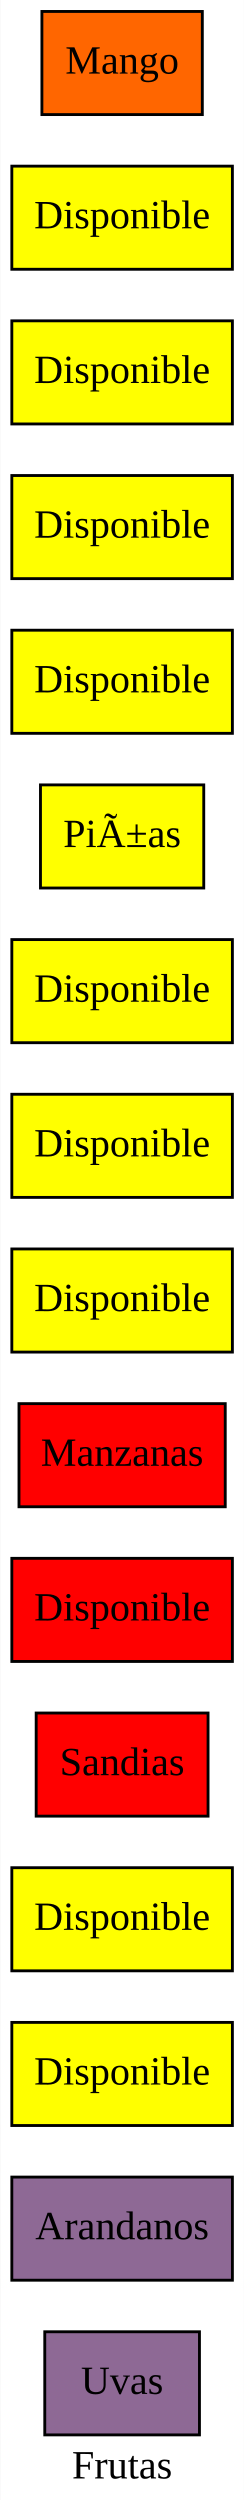
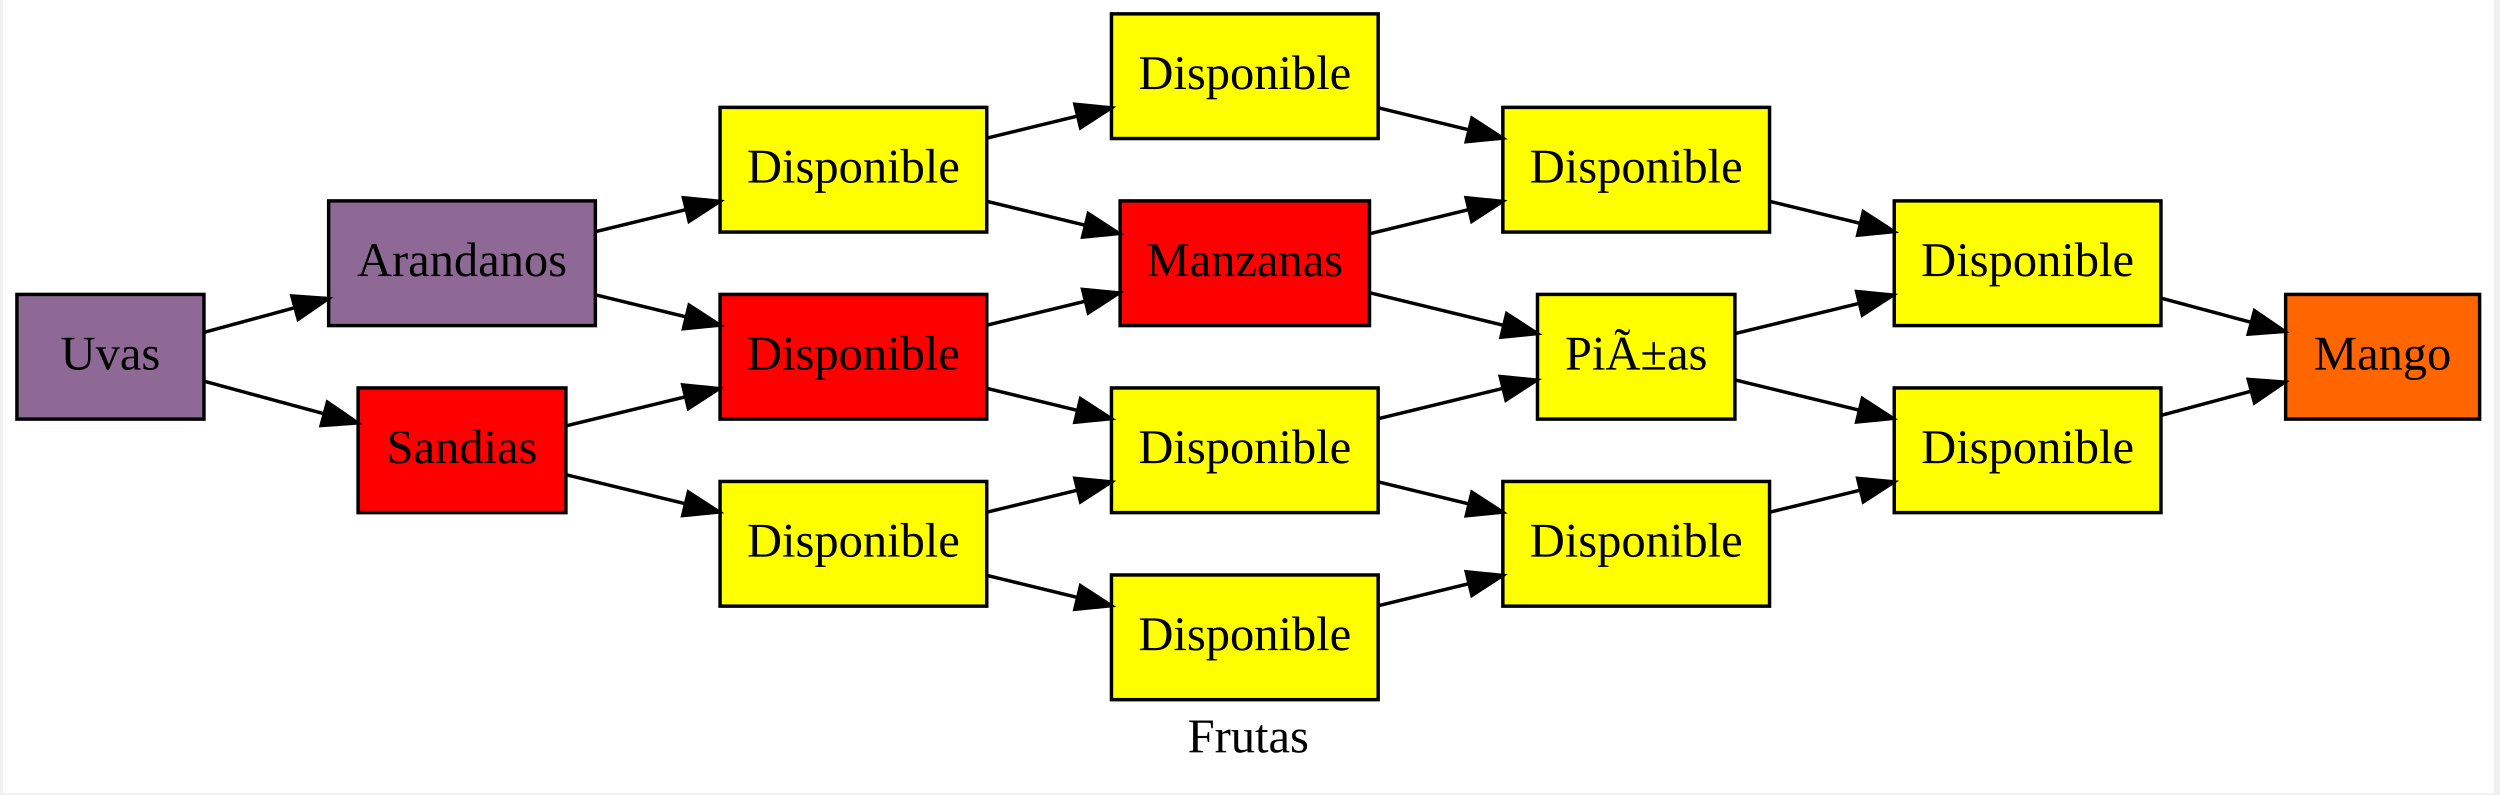
- <svg xmlns="http://www.w3.org/2000/svg" width="56pt" height="576pt" viewBox="0.00 0.00 55.83 576.00">
-   <g id="graph0" class="graph" transform="scale(0.66 0.66) rotate(0) translate(4 873)">
-     <polygon fill="white" stroke="transparent" points="-4,4 -4,-873 81,-873 81,4 -4,4" />
-     <text text-anchor="middle" x="38.5" y="-7.8" font-family="Times New Roman,serif" font-size="14.00">Frutas</text>
+ <svg xmlns="http://www.w3.org/2000/svg" width="576pt" height="183pt" viewBox="0.00 0.00 576.00 183.45">
+   <g id="graph0" class="graph" transform="scale(0.8 0.8) rotate(0) translate(4 225)">
+     <polygon fill="white" stroke="transparent" points="-4,4 -4,-225 715,-225 715,4 -4,4" />
+     <text text-anchor="middle" x="355.5" y="-7.8" font-family="Times New Roman,serif" font-size="14.00">Frutas</text>
    <g id="node1" class="node">
-       <polygon fill="#8e6995" stroke="black" points="65.5,-59 11.5,-59 11.5,-23 65.5,-23 65.5,-59" />
-       <text text-anchor="middle" x="38.5" y="-37.3" font-family="Times New Roman,serif" font-size="14.00">Uvas</text>
+       <polygon fill="#8e6995" stroke="black" points="54,-140 0,-140 0,-104 54,-104 54,-140" />
+       <text text-anchor="middle" x="27" y="-118.3" font-family="Times New Roman,serif" font-size="14.00">Uvas</text>
    </g>
    <g id="node2" class="node">
-       <polygon fill="#8e6995" stroke="black" points="77,-113 0,-113 0,-77 77,-77 77,-113" />
-       <text text-anchor="middle" x="38.5" y="-91.3" font-family="Times New Roman,serif" font-size="14.00">Arandanos</text>
+       <polygon fill="#8e6995" stroke="black" points="167,-167 90,-167 90,-131 167,-131 167,-167" />
+       <text text-anchor="middle" x="128.5" y="-145.3" font-family="Times New Roman,serif" font-size="14.00">Arandanos</text>
+     </g>
+     <g id="edge1" class="edge">
+       <path fill="none" stroke="black" d="M54.14,-129.09C62.18,-131.27 71.28,-133.74 80.27,-136.18" />
+       <polygon fill="black" stroke="black" points="79.36,-139.56 89.93,-138.81 81.2,-132.81 79.36,-139.56" />
+     </g>
+     <g id="node5" class="node">
+       <polygon fill="#ff0000" stroke="black" points="158.5,-113 98.5,-113 98.5,-77 158.5,-77 158.5,-113" />
+       <text text-anchor="middle" x="128.5" y="-91.3" font-family="Times New Roman,serif" font-size="14.00">Sandias</text>
+     </g>
+     <g id="edge13" class="edge">
+       <path fill="none" stroke="black" d="M54.14,-114.91C64.65,-112.05 76.99,-108.71 88.52,-105.58" />
+       <polygon fill="black" stroke="black" points="89.64,-108.9 98.38,-102.9 87.81,-102.14 89.64,-108.9" />
    </g>
    <g id="node3" class="node">
-       <polygon fill="#ffff00" stroke="black" points="77,-167 0,-167 0,-131 77,-131 77,-167" />
-       <text text-anchor="middle" x="38.5" y="-145.3" font-family="Times New Roman,serif" font-size="14.00">Disponible</text>
+       <polygon fill="#ffff00" stroke="black" points="280,-194 203,-194 203,-158 280,-158 280,-194" />
+       <text text-anchor="middle" x="241.5" y="-172.3" font-family="Times New Roman,serif" font-size="14.00">Disponible</text>
+     </g>
+     <g id="edge2" class="edge">
+       <path fill="none" stroke="black" d="M167.08,-158.14C175.4,-160.16 184.32,-162.33 192.97,-164.44" />
+       <polygon fill="black" stroke="black" points="192.42,-167.91 202.96,-166.87 194.07,-161.1 192.42,-167.91" />
+     </g>
+     <g id="node6" class="node">
+       <polygon fill="#ff0000" stroke="black" points="280,-140 203,-140 203,-104 280,-104 280,-140" />
+       <text text-anchor="middle" x="241.5" y="-118.3" font-family="Times New Roman,serif" font-size="14.00">Disponible</text>
+     </g>
+     <g id="edge16" class="edge">
+       <path fill="none" stroke="black" d="M167.08,-139.86C175.4,-137.84 184.32,-135.67 192.97,-133.56" />
+       <polygon fill="black" stroke="black" points="194.07,-136.9 202.96,-131.13 192.42,-130.09 194.07,-136.9" />
    </g>
    <g id="node4" class="node">
-       <polygon fill="#ffff00" stroke="black" points="77,-221 0,-221 0,-185 77,-185 77,-221" />
-       <text text-anchor="middle" x="38.5" y="-199.3" font-family="Times New Roman,serif" font-size="14.00">Disponible</text>
+       <polygon fill="#ffff00" stroke="black" points="393,-221 316,-221 316,-185 393,-185 393,-221" />
+       <text text-anchor="middle" x="354.5" y="-199.3" font-family="Times New Roman,serif" font-size="14.00">Disponible</text>
    </g>
-     <g id="node5" class="node">
-       <polygon fill="#ff0000" stroke="black" points="68.5,-275 8.5,-275 8.5,-239 68.5,-239 68.5,-275" />
-       <text text-anchor="middle" x="38.5" y="-253.3" font-family="Times New Roman,serif" font-size="14.00">Sandias</text>
-     </g>
-     <g id="node6" class="node">
-       <polygon fill="#ff0000" stroke="black" points="77,-329 0,-329 0,-293 77,-293 77,-329" />
-       <text text-anchor="middle" x="38.5" y="-307.3" font-family="Times New Roman,serif" font-size="14.00">Disponible</text>
+     <g id="edge3" class="edge">
+       <path fill="none" stroke="black" d="M280.08,-185.14C288.4,-187.16 297.32,-189.33 305.97,-191.44" />
+       <polygon fill="black" stroke="black" points="305.42,-194.91 315.96,-193.87 307.07,-188.1 305.42,-194.91" />
    </g>
    <g id="node7" class="node">
-       <polygon fill="#ff0000" stroke="black" points="74.5,-383 2.5,-383 2.5,-347 74.5,-347 74.5,-383" />
-       <text text-anchor="middle" x="38.5" y="-361.3" font-family="Times New Roman,serif" font-size="14.00">Manzanas</text>
+       <polygon fill="#ff0000" stroke="black" points="390.5,-167 318.5,-167 318.5,-131 390.5,-131 390.5,-167" />
+       <text text-anchor="middle" x="354.5" y="-145.3" font-family="Times New Roman,serif" font-size="14.00">Manzanas</text>
+     </g>
+     <g id="edge19" class="edge">
+       <path fill="none" stroke="black" d="M280.08,-166.86C289.13,-164.66 298.9,-162.28 308.26,-160" />
+       <polygon fill="black" stroke="black" points="309.32,-163.35 318.21,-157.58 307.66,-156.55 309.32,-163.35" />
    </g>
    <g id="node8" class="node">
-       <polygon fill="#ffff00" stroke="black" points="77,-437 0,-437 0,-401 77,-401 77,-437" />
-       <text text-anchor="middle" x="38.5" y="-415.3" font-family="Times New Roman,serif" font-size="14.00">Disponible</text>
+       <polygon fill="#ffff00" stroke="black" points="506,-194 429,-194 429,-158 506,-158 506,-194" />
+       <text text-anchor="middle" x="467.5" y="-172.3" font-family="Times New Roman,serif" font-size="14.00">Disponible</text>
+     </g>
+     <g id="edge22" class="edge">
+       <path fill="none" stroke="black" d="M393.08,-193.86C401.4,-191.84 410.32,-189.67 418.97,-187.56" />
+       <polygon fill="black" stroke="black" points="420.07,-190.9 428.96,-185.13 418.42,-184.09 420.07,-190.9" />
+     </g>
+     <g id="edge4" class="edge">
+       <path fill="none" stroke="black" d="M158.66,-102.09C169.1,-104.63 181.15,-107.56 192.74,-110.38" />
+       <polygon fill="black" stroke="black" points="192.21,-113.86 202.75,-112.82 193.86,-107.05 192.21,-113.86" />
    </g>
    <g id="node9" class="node">
-       <polygon fill="#ffff00" stroke="black" points="77,-491 0,-491 0,-455 77,-455 77,-491" />
-       <text text-anchor="middle" x="38.5" y="-469.3" font-family="Times New Roman,serif" font-size="14.00">Disponible</text>
+       <polygon fill="#ffff00" stroke="black" points="280,-86 203,-86 203,-50 280,-50 280,-86" />
+       <text text-anchor="middle" x="241.5" y="-64.3" font-family="Times New Roman,serif" font-size="14.00">Disponible</text>
+     </g>
+     <g id="edge14" class="edge">
+       <path fill="none" stroke="black" d="M158.66,-87.91C169.1,-85.37 181.15,-82.44 192.74,-79.62" />
+       <polygon fill="black" stroke="black" points="193.86,-82.95 202.75,-77.18 192.21,-76.14 193.86,-82.95" />
+     </g>
+     <g id="edge5" class="edge">
+       <path fill="none" stroke="black" d="M280.08,-131.14C289.13,-133.34 298.9,-135.72 308.26,-138" />
+       <polygon fill="black" stroke="black" points="307.66,-141.45 318.21,-140.42 309.32,-134.65 307.66,-141.45" />
    </g>
    <g id="node10" class="node">
-       <polygon fill="#ffff00" stroke="black" points="77,-545 0,-545 0,-509 77,-509 77,-545" />
-       <text text-anchor="middle" x="38.5" y="-523.3" font-family="Times New Roman,serif" font-size="14.00">Disponible</text>
+       <polygon fill="#ffff00" stroke="black" points="393,-113 316,-113 316,-77 393,-77 393,-113" />
+       <text text-anchor="middle" x="354.5" y="-91.3" font-family="Times New Roman,serif" font-size="14.00">Disponible</text>
+     </g>
+     <g id="edge17" class="edge">
+       <path fill="none" stroke="black" d="M280.08,-112.86C288.4,-110.84 297.32,-108.67 305.97,-106.56" />
+       <polygon fill="black" stroke="black" points="307.07,-109.9 315.96,-104.13 305.42,-103.09 307.07,-109.9" />
+     </g>
+     <g id="edge6" class="edge">
+       <path fill="none" stroke="black" d="M390.62,-157.54C399.67,-159.74 409.56,-162.15 419.12,-164.48" />
+       <polygon fill="black" stroke="black" points="418.38,-167.9 428.92,-166.86 420.03,-161.09 418.38,-167.9" />
    </g>
    <g id="node11" class="node">
-       <polygon fill="#ffff00" stroke="black" points="67,-599 10,-599 10,-563 67,-563 67,-599" />
-       <text text-anchor="middle" x="38.5" y="-577.3" font-family="Times New Roman,serif" font-size="14.00">PiÃ±as</text>
+       <polygon fill="#ffff00" stroke="black" points="496,-140 439,-140 439,-104 496,-104 496,-140" />
+       <text text-anchor="middle" x="467.5" y="-118.3" font-family="Times New Roman,serif" font-size="14.00">PiÃ±as</text>
+     </g>
+     <g id="edge20" class="edge">
+       <path fill="none" stroke="black" d="M390.62,-140.46C402.83,-137.49 416.56,-134.15 428.96,-131.13" />
+       <polygon fill="black" stroke="black" points="430.1,-134.46 438.99,-128.69 428.45,-127.65 430.1,-134.46" />
    </g>
    <g id="node12" class="node">
-       <polygon fill="#ffff00" stroke="black" points="77,-653 0,-653 0,-617 77,-617 77,-653" />
-       <text text-anchor="middle" x="38.5" y="-631.3" font-family="Times New Roman,serif" font-size="14.00">Disponible</text>
+       <polygon fill="#ffff00" stroke="black" points="619,-167 542,-167 542,-131 619,-131 619,-167" />
+       <text text-anchor="middle" x="580.5" y="-145.3" font-family="Times New Roman,serif" font-size="14.00">Disponible</text>
+     </g>
+     <g id="edge23" class="edge">
+       <path fill="none" stroke="black" d="M506.08,-166.86C514.4,-164.84 523.32,-162.67 531.97,-160.56" />
+       <polygon fill="black" stroke="black" points="533.07,-163.9 541.96,-158.13 531.42,-157.09 533.07,-163.9" />
+     </g>
+     <g id="edge7" class="edge">
+       <path fill="none" stroke="black" d="M280.08,-77.14C288.4,-79.16 297.32,-81.33 305.97,-83.44" />
+       <polygon fill="black" stroke="black" points="305.42,-86.91 315.96,-85.87 307.07,-80.1 305.42,-86.91" />
    </g>
    <g id="node13" class="node">
-       <polygon fill="#ffff00" stroke="black" points="77,-707 0,-707 0,-671 77,-671 77,-707" />
-       <text text-anchor="middle" x="38.5" y="-685.3" font-family="Times New Roman,serif" font-size="14.00">Disponible</text>
+       <polygon fill="#ffff00" stroke="black" points="393,-59 316,-59 316,-23 393,-23 393,-59" />
+       <text text-anchor="middle" x="354.5" y="-37.3" font-family="Times New Roman,serif" font-size="14.00">Disponible</text>
+     </g>
+     <g id="edge15" class="edge">
+       <path fill="none" stroke="black" d="M280.08,-58.86C288.4,-56.84 297.32,-54.67 305.97,-52.56" />
+       <polygon fill="black" stroke="black" points="307.07,-55.9 315.96,-50.13 305.42,-49.09 307.07,-55.9" />
+     </g>
+     <g id="edge8" class="edge">
+       <path fill="none" stroke="black" d="M393.08,-104.14C404.66,-106.96 417.4,-110.06 428.97,-112.87" />
+       <polygon fill="black" stroke="black" points="428.24,-116.3 438.79,-115.26 429.9,-109.49 428.24,-116.3" />
    </g>
    <g id="node14" class="node">
-       <polygon fill="#ffff00" stroke="black" points="77,-761 0,-761 0,-725 77,-725 77,-761" />
-       <text text-anchor="middle" x="38.5" y="-739.3" font-family="Times New Roman,serif" font-size="14.00">Disponible</text>
+       <polygon fill="#ffff00" stroke="black" points="506,-86 429,-86 429,-50 506,-50 506,-86" />
+       <text text-anchor="middle" x="467.5" y="-64.3" font-family="Times New Roman,serif" font-size="14.00">Disponible</text>
+     </g>
+     <g id="edge18" class="edge">
+       <path fill="none" stroke="black" d="M393.08,-85.86C401.4,-83.84 410.32,-81.67 418.97,-79.56" />
+       <polygon fill="black" stroke="black" points="420.07,-82.9 428.96,-77.13 418.42,-76.09 420.07,-82.9" />
+     </g>
+     <g id="edge9" class="edge">
+       <path fill="none" stroke="black" d="M496.22,-128.74C506.96,-131.35 519.56,-134.42 531.67,-137.37" />
+       <polygon fill="black" stroke="black" points="531.13,-140.84 541.67,-139.8 532.78,-134.03 531.13,-140.84" />
    </g>
    <g id="node15" class="node">
-       <polygon fill="#ffff00" stroke="black" points="77,-815 0,-815 0,-779 77,-779 77,-815" />
-       <text text-anchor="middle" x="38.5" y="-793.3" font-family="Times New Roman,serif" font-size="14.00">Disponible</text>
+       <polygon fill="#ffff00" stroke="black" points="619,-113 542,-113 542,-77 619,-77 619,-113" />
+       <text text-anchor="middle" x="580.5" y="-91.3" font-family="Times New Roman,serif" font-size="14.00">Disponible</text>
+     </g>
+     <g id="edge21" class="edge">
+       <path fill="none" stroke="black" d="M496.22,-115.26C506.96,-112.65 519.56,-109.58 531.67,-106.63" />
+       <polygon fill="black" stroke="black" points="532.78,-109.97 541.67,-104.2 531.13,-103.16 532.78,-109.97" />
    </g>
    <g id="node16" class="node">
-       <polygon fill="#ff6600" stroke="black" points="66.5,-869 10.5,-869 10.5,-833 66.5,-833 66.5,-869" />
-       <text text-anchor="middle" x="38.5" y="-847.3" font-family="Times New Roman,serif" font-size="14.00">Mango</text>
+       <polygon fill="#ff6600" stroke="black" points="711,-140 655,-140 655,-104 711,-104 711,-140" />
+       <text text-anchor="middle" x="683" y="-118.3" font-family="Times New Roman,serif" font-size="14.00">Mango</text>
+     </g>
+     <g id="edge24" class="edge">
+       <path fill="none" stroke="black" d="M619.21,-138.87C627.6,-136.61 636.5,-134.22 644.87,-131.98" />
+       <polygon fill="black" stroke="black" points="646,-135.3 654.75,-129.32 644.19,-128.53 646,-135.3" />
+     </g>
+     <g id="edge10" class="edge">
+       <path fill="none" stroke="black" d="M393.08,-50.14C401.4,-52.16 410.32,-54.33 418.97,-56.44" />
+       <polygon fill="black" stroke="black" points="418.42,-59.91 428.96,-58.87 420.07,-53.1 418.42,-59.91" />
+     </g>
+     <g id="edge11" class="edge">
+       <path fill="none" stroke="black" d="M506.08,-77.14C514.4,-79.16 523.32,-81.33 531.97,-83.44" />
+       <polygon fill="black" stroke="black" points="531.42,-86.91 541.96,-85.87 533.07,-80.1 531.42,-86.91" />
+     </g>
+     <g id="edge12" class="edge">
+       <path fill="none" stroke="black" d="M619.21,-105.13C627.6,-107.39 636.5,-109.78 644.87,-112.02" />
+       <polygon fill="black" stroke="black" points="644.19,-115.47 654.75,-114.68 646,-108.7 644.19,-115.47" />
    </g>
  </g>
</svg>
